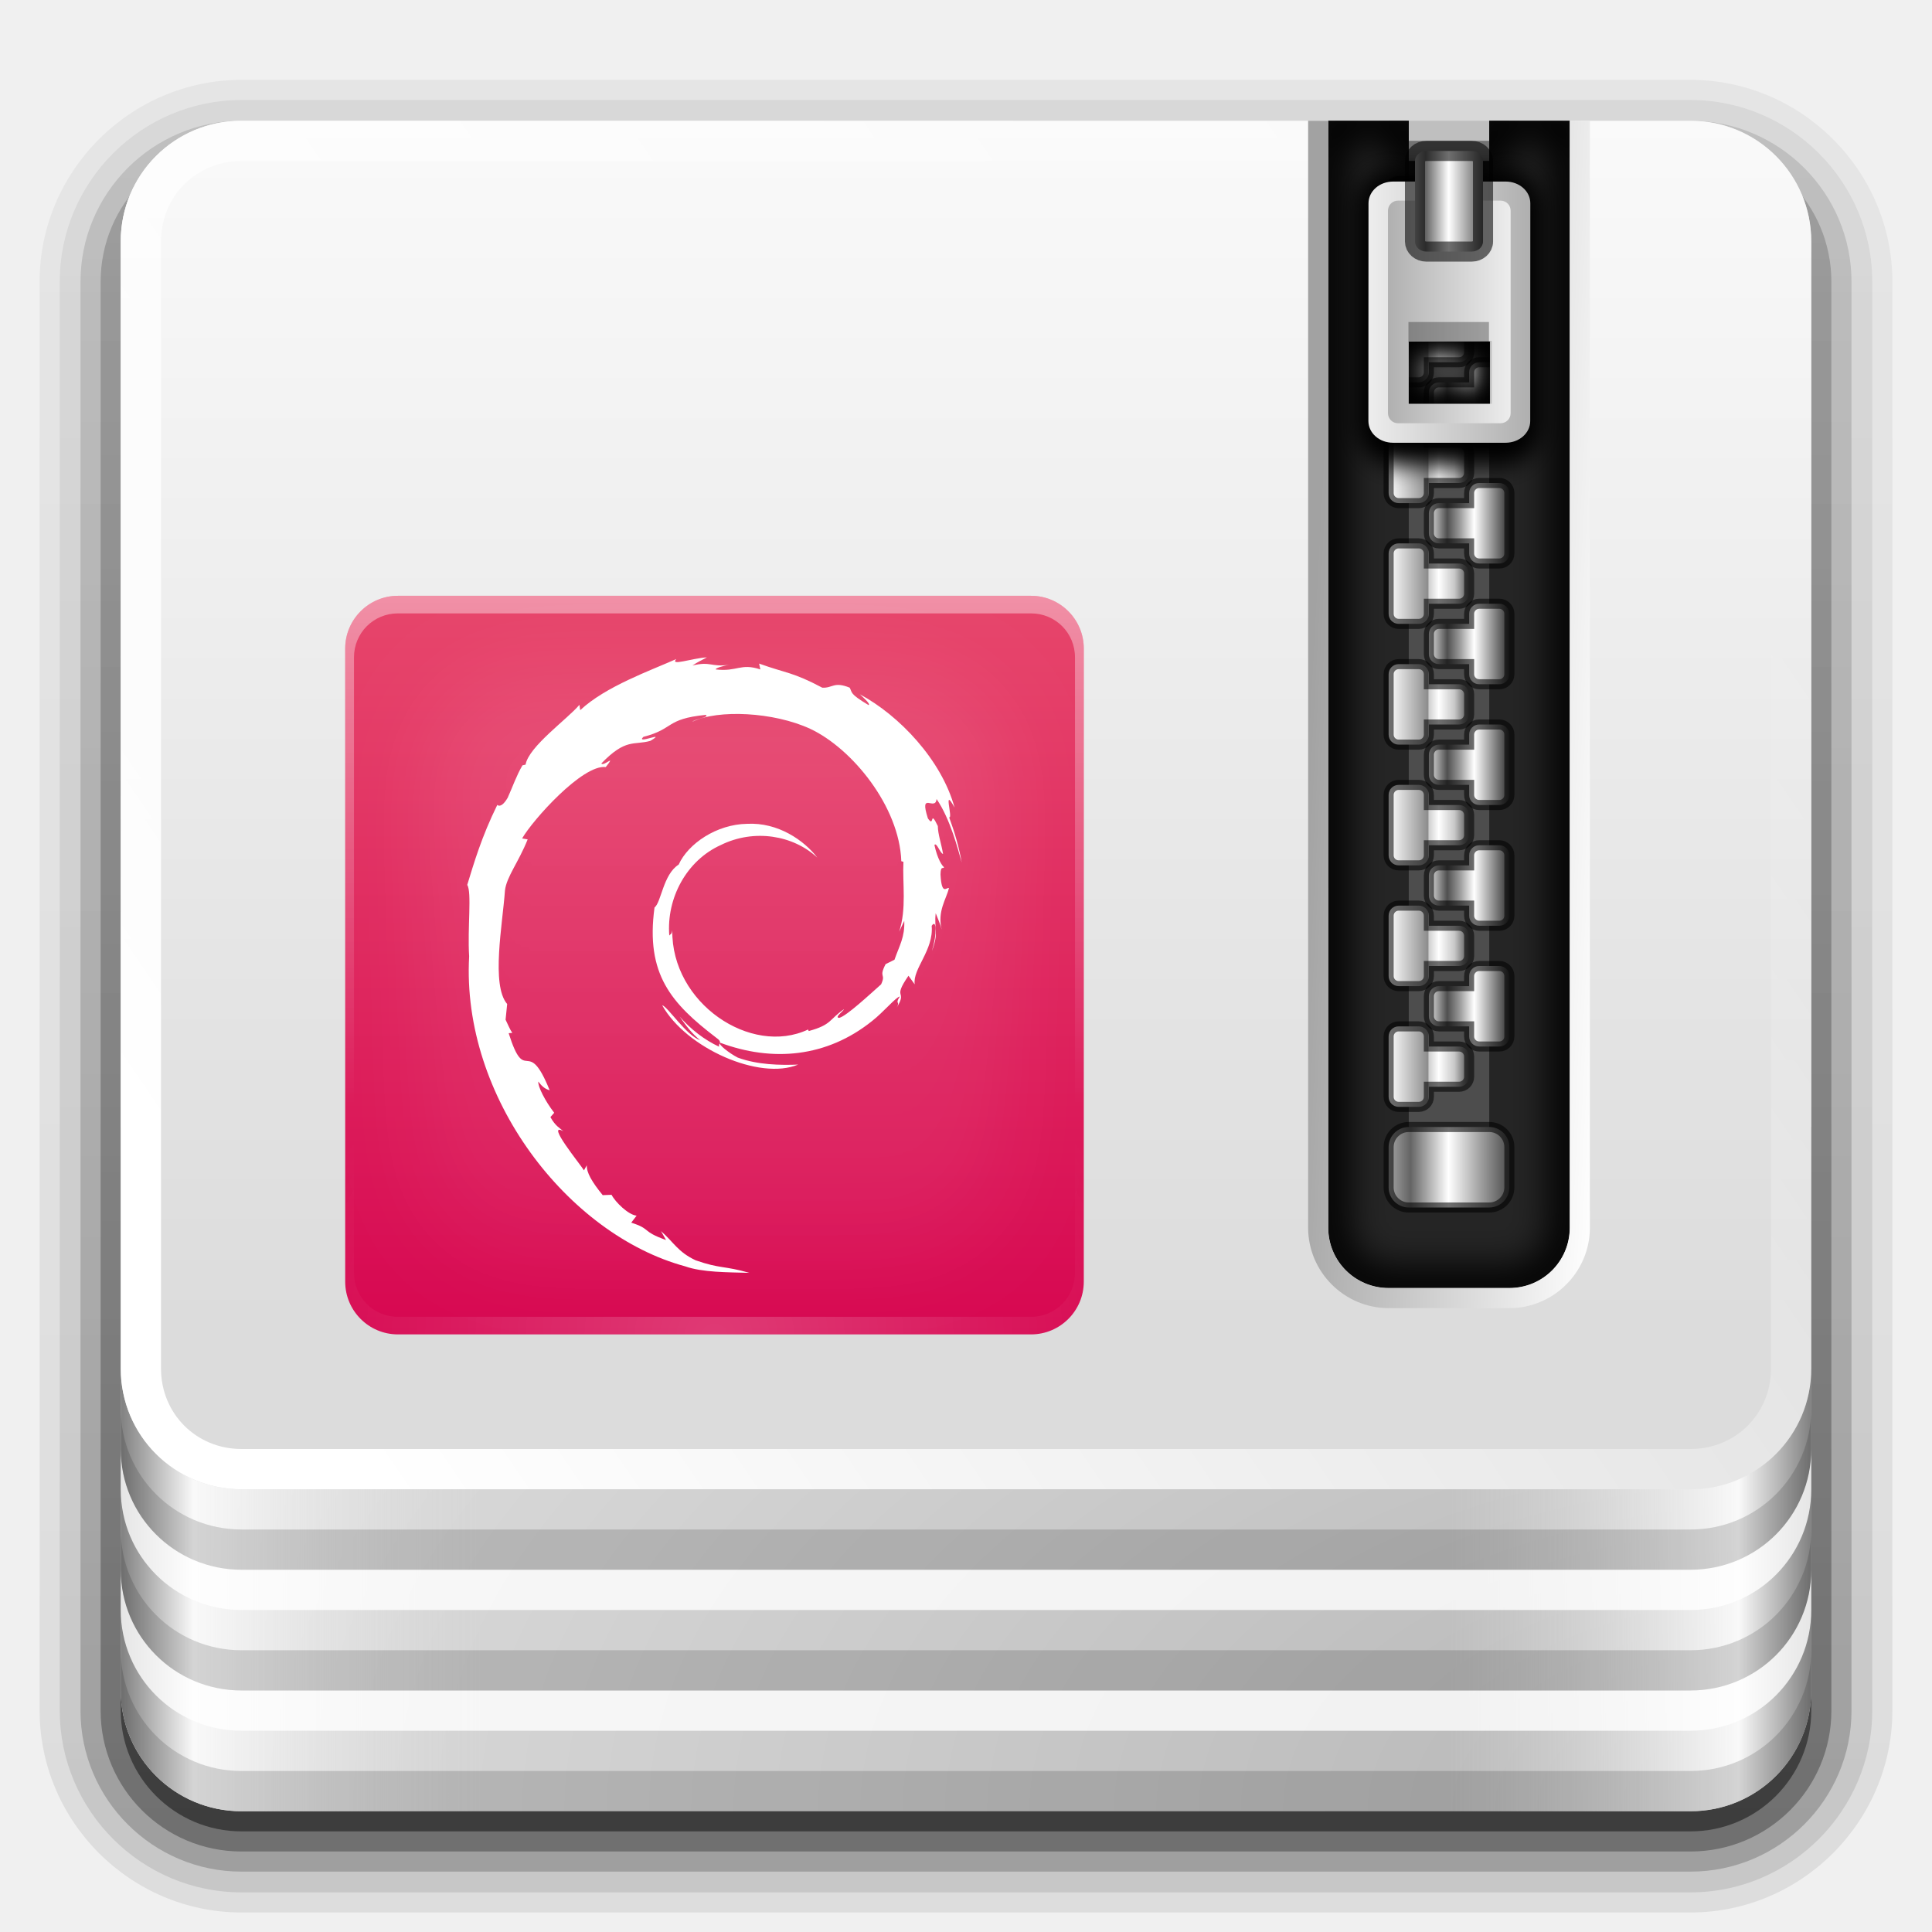
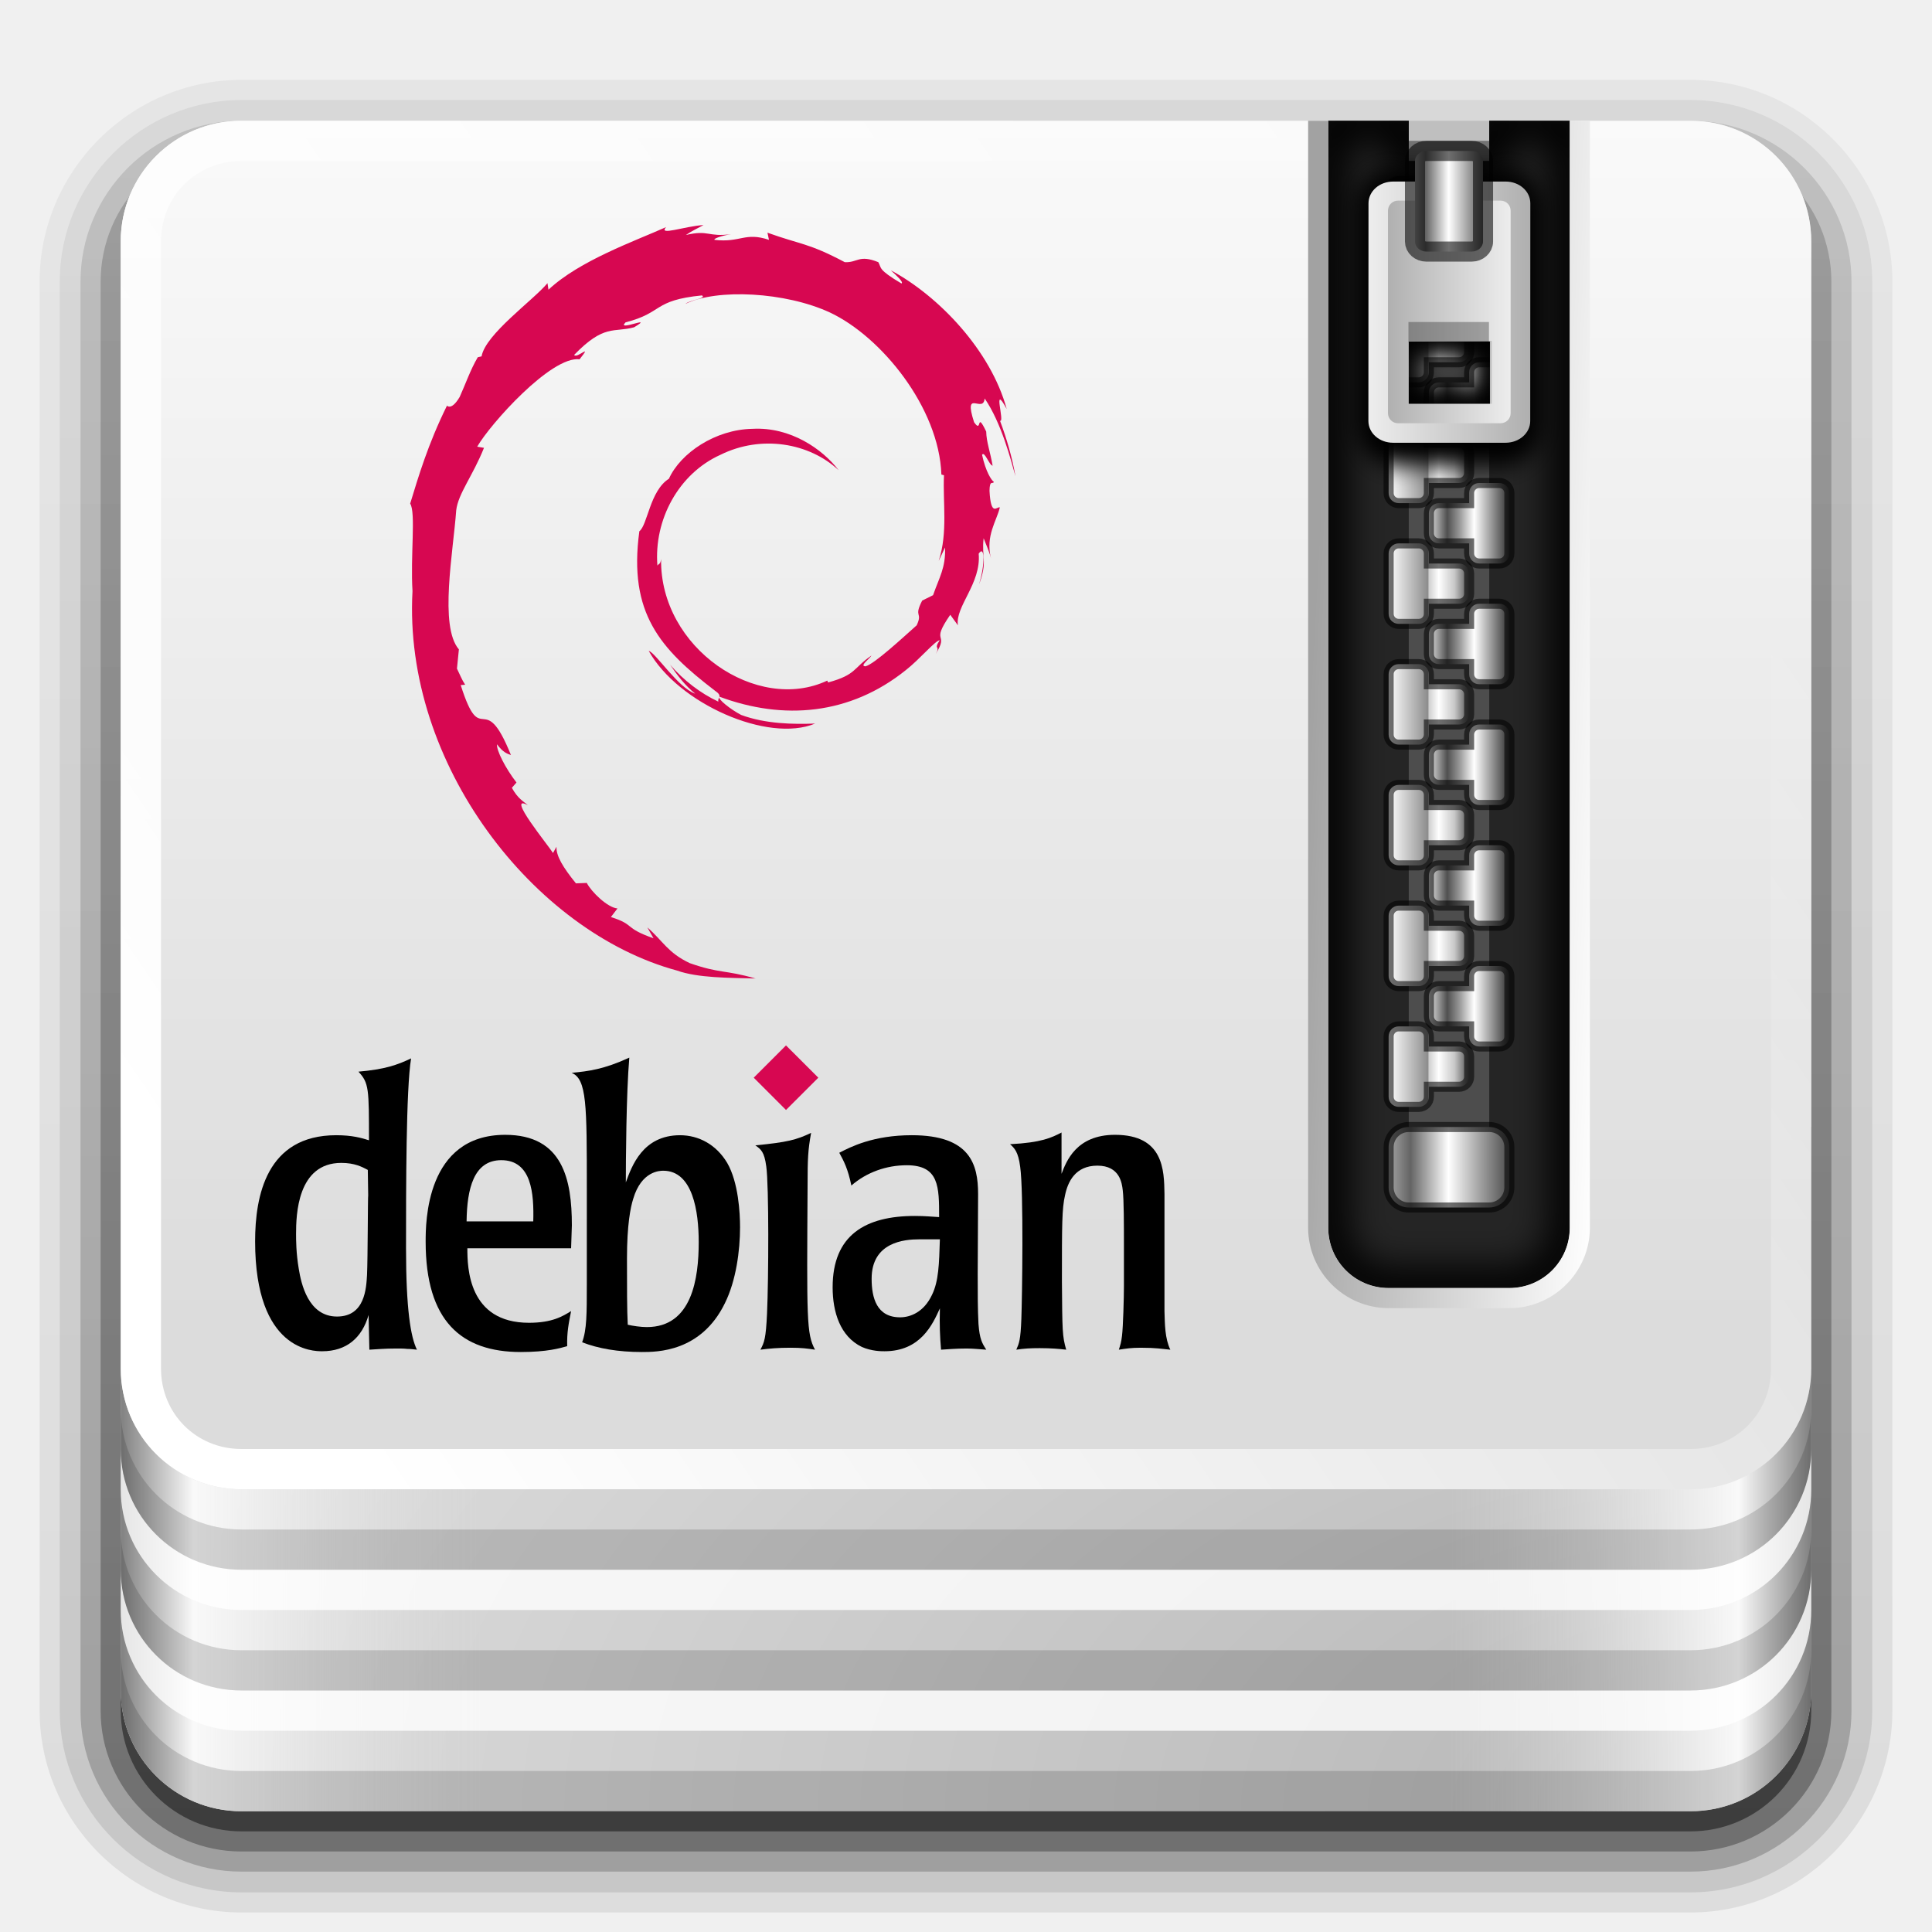
<svg xmlns="http://www.w3.org/2000/svg" xmlns:xlink="http://www.w3.org/1999/xlink" style="display:inline" id="svg2408" height="96" width="96" version="1.0">
  <defs id="defs2410">
    <linearGradient id="linearGradient3604">
      <stop offset="0" style="stop-color:#2f2f2f;stop-opacity:1" id="stop3606" />
      <stop offset="0.437" style="stop-color:#ffffff;stop-opacity:1" id="stop3608" />
      <stop offset="0.621" style="stop-color:#979797;stop-opacity:1" id="stop3610" />
      <stop offset="0.772" style="stop-color:#505050;stop-opacity:1" id="stop3612" />
      <stop offset="1" style="stop-color:#e6e6e6;stop-opacity:1" id="stop3614" />
    </linearGradient>
    <linearGradient id="linearGradient3435">
      <stop offset="0" style="stop-color:#ededed;stop-opacity:1" id="stop3437" />
      <stop offset="1" style="stop-color:#b0b0b0;stop-opacity:1" id="stop3439" />
    </linearGradient>
    <linearGradient id="linearGradient3387">
      <stop offset="0" style="stop-color:#a2a2a2;stop-opacity:1" id="stop3389" />
      <stop offset="1" style="stop-color:#ffffff;stop-opacity:1" id="stop3391" />
    </linearGradient>
    <linearGradient id="linearGradient3354">
      <stop offset="0" style="stop-color:#b4b4b4;stop-opacity:1" id="stop3356" />
      <stop offset="0.205" style="stop-color:#646464;stop-opacity:1" id="stop3362" />
      <stop offset="0.496" style="stop-color:#ffffff;stop-opacity:1" id="stop3364" />
      <stop offset="1" style="stop-color:#3c3c3c;stop-opacity:1" id="stop3358" />
    </linearGradient>
    <linearGradient id="linearGradient3290">
      <stop offset="0" style="stop-color:#ffffff;stop-opacity:1" id="stop3292" />
      <stop offset="0.49" style="stop-color:#8c8c8c;stop-opacity:1" id="stop3304" />
      <stop offset="0.5" style="stop-color:#cfcfcf;stop-opacity:1" id="stop3306" />
      <stop offset="0.623" style="stop-color:#ffffff;stop-opacity:1" id="stop3298" />
      <stop offset="0.817" style="stop-color:#c8c8c8;stop-opacity:1" id="stop3300" />
      <stop offset="1" style="stop-color:#505050;stop-opacity:1" id="stop3294" />
    </linearGradient>
    <linearGradient id="linearGradient3236">
      <stop offset="0" style="stop-color:#818181;stop-opacity:1" id="stop3238" />
      <stop offset="0.2" style="stop-color:#f9f9f9;stop-opacity:1" id="stop3242" />
      <stop offset="1" style="stop-color:#dcdcdc;stop-opacity:0" id="stop3240" />
    </linearGradient>
    <linearGradient id="linearGradient3199">
      <stop offset="0" style="stop-color:#dcdcdc;stop-opacity:1" id="stop3201" />
      <stop offset="1" style="stop-color:#fafafa;stop-opacity:1" id="stop3203" />
    </linearGradient>
    <linearGradient gradientTransform="scale(1.005865,0.994169)" gradientUnits="userSpaceOnUse" id="ButtonShadow" y2="7.017" x2="45.448" y1="92.54" x1="45.448">
      <stop offset="0" style="stop-color:#000000;stop-opacity:1" id="stop3750" />
      <stop offset="1" style="stop-color:#000000;stop-opacity:0.588" id="stop3752" />
    </linearGradient>
    <linearGradient id="linearGradient3737">
      <stop offset="0" style="stop-color:#ffffff;stop-opacity:1" id="stop3739" />
      <stop offset="1" style="stop-color:#ffffff;stop-opacity:0" id="stop3741" />
    </linearGradient>
    <linearGradient id="linearGradient3700">
      <stop offset="0" style="stop-color:#b4b4b4;stop-opacity:1" id="stop3702" />
      <stop offset="1" style="stop-color:#dcdcdc;stop-opacity:1" id="stop3704" />
    </linearGradient>
    <filter id="filter3174" color-interpolation-filters="sRGB">
      <feGaussianBlur stdDeviation="1.71" id="feGaussianBlur3176" />
    </filter>
    <linearGradient gradientUnits="userSpaceOnUse" xlink:href="#linearGradient3737" id="linearGradient3220" y2="27.429" x2="87.5" y1="74" x1="19.036" />
    <linearGradient gradientUnits="userSpaceOnUse" xlink:href="#linearGradient3236" id="linearGradient3234" y2="73" x2="24" y1="73" x1="6" />
    <linearGradient gradientTransform="matrix(-1,0,0,1,96,0)" gradientUnits="userSpaceOnUse" xlink:href="#linearGradient3236" id="linearGradient3246" y2="73" x2="24" y1="73" x1="6" />
    <linearGradient gradientUnits="userSpaceOnUse" xlink:href="#linearGradient3199" id="linearGradient3223" y2="5.833" x2="38.748" y1="65.59" x1="38.748" />
    <radialGradient gradientTransform="matrix(0,-1.085034,2,0,-90,187.6531)" gradientUnits="userSpaceOnUse" xlink:href="#linearGradient3700" id="radialGradient3229" fy="90" fx="90" r="42" cy="90" cx="90" />
    <clipPath id="clipPath3235">
      <path style="fill:#ffffff;fill-opacity:1;fill-rule:nonzero;stroke:none" id="path3237" d="m 66,6 0,55 c 0,1.662 1.338,3 3,3 l 6,0 c 1.662,0 3,-1.338 3,-3 l 0,-55 -4,0 0,2 -4,0 0,-2 -4,0 z" />
    </clipPath>
    <filter id="filter3243" color-interpolation-filters="sRGB" height="1.073" width="1.332" y="-0.037" x="-0.166">
      <feGaussianBlur stdDeviation="0.9" id="feGaussianBlur3245" />
    </filter>
    <linearGradient gradientTransform="translate(0,-1)" gradientUnits="userSpaceOnUse" xlink:href="#linearGradient3354" id="linearGradient3360" y2="59" x2="75.25" y1="59" x1="68.75" />
    <linearGradient gradientTransform="translate(0,-1)" gradientUnits="userSpaceOnUse" xlink:href="#linearGradient3290" id="linearGradient3372" y2="54" x2="73" y1="54" x1="69" />
    <linearGradient gradientUnits="userSpaceOnUse" xlink:href="#linearGradient3387" id="linearGradient3393" y2="65" x2="79" y1="64.163" x1="63.485" />
    <filter id="filter3429" color-interpolation-filters="sRGB" height="1.191" width="1.324" y="-0.095" x="-0.162">
      <feGaussianBlur stdDeviation="0.536" id="feGaussianBlur3431" />
    </filter>
    <linearGradient gradientTransform="matrix(-1,0,0,1,144.0312,-2)" gradientUnits="userSpaceOnUse" xlink:href="#linearGradient3435" id="linearGradient3489" y2="17.5" x2="75.062" y1="17.5" x1="68.969" />
    <linearGradient gradientTransform="translate(0,-2)" gradientUnits="userSpaceOnUse" xlink:href="#linearGradient3435" id="linearGradient3516" y2="17.763" x2="75.971" y1="17.763" x1="68.029" />
    <linearGradient gradientTransform="matrix(1.126269,0,0,1,-7.401969,-49.5)" gradientUnits="userSpaceOnUse" xlink:href="#linearGradient3354" id="linearGradient3530" y2="59" x2="72.251" y1="59" x1="68.75" />
    <linearGradient gradientTransform="matrix(-1,0,0,1,144,-4)" gradientUnits="userSpaceOnUse" xlink:href="#linearGradient3604" id="linearGradient3602" y2="54" x2="73" y1="54" x1="69" />
    <linearGradient gradientTransform="matrix(1.005865,0,0,0.994169,100,0)" gradientUnits="userSpaceOnUse" id="ButtonShadow-0" y2="7.017" x2="45.448" y1="92.54" x1="45.448">
      <stop offset="0" style="stop-color:#000000;stop-opacity:1" id="stop3750-8" />
      <stop offset="1" style="stop-color:#000000;stop-opacity:0.588" id="stop3752-5" />
    </linearGradient>
    <linearGradient gradientTransform="matrix(1.02381,0,0,1.011905,-1.142857,-98.07143)" gradientUnits="userSpaceOnUse" xlink:href="#ButtonShadow-0" id="linearGradient3780" y2="90.239" x2="32.251" y1="6.132" x1="32.251" />
    <linearGradient gradientTransform="matrix(1.02381,0,0,1.011905,-1.142857,-98.07143)" gradientUnits="userSpaceOnUse" xlink:href="#ButtonShadow-0" id="linearGradient3772" y2="90.239" x2="32.251" y1="6.132" x1="32.251" />
    <linearGradient gradientTransform="matrix(1.02381,0,0,1.011905,-1.142857,-98.07143)" gradientUnits="userSpaceOnUse" xlink:href="#ButtonShadow-0" id="linearGradient3725" y2="90.239" x2="32.251" y1="6.132" x1="32.251" />
    <linearGradient gradientTransform="translate(0,-97)" gradientUnits="userSpaceOnUse" xlink:href="#ButtonShadow-0" id="linearGradient3721" y2="90.239" x2="32.251" y1="6.132" x1="32.251" />
    <linearGradient gradientTransform="matrix(1.02381,0,0,1.011905,-1.142857,-98.07143)" gradientUnits="userSpaceOnUse" xlink:href="#ButtonShadow-0" id="linearGradient3760" y2="90.239" x2="32.251" y1="6.132" x1="32.251" />
    <linearGradient gradientUnits="userSpaceOnUse" xlink:href="#linearGradient3737" id="linearGradient3613" y2="138.661" x2="48" y1="20.221" x1="48" />
    <clipPath id="clipPath3613">
      <rect style="fill:#ffffff;fill-opacity:1;fill-rule:nonzero;stroke:none" id="rect3615" y="6" x="6" ry="6" rx="6" height="84" width="84" />
    </clipPath>
    <filter id="filter3794" height="1.384" width="1.384" y="-0.192" x="-0.192" style="color-interpolation-filters:sRGB">
      <feGaussianBlur stdDeviation="5.28" id="feGaussianBlur3796" />
    </filter>
    <linearGradient gradientUnits="userSpaceOnUse" xlink:href="#linearGradient3700-7" id="linearGradient3617" y2="5.988" x2="48" y1="90" x1="48" />
    <linearGradient id="linearGradient3700-7">
      <stop offset="0" style="stop-color:#d70751;stop-opacity:1" id="stop3702-5" />
      <stop offset="1" style="stop-color:#e7466b;stop-opacity:1" id="stop3704-3" />
    </linearGradient>
    <linearGradient gradientUnits="userSpaceOnUse" xlink:href="#linearGradient3737" id="linearGradient3188" y2="63.893" x2="36.357" y1="6" x1="36.357" />
    <radialGradient gradientTransform="matrix(1.157313,0,0,0.9959077,-7.551021,0.1971319)" gradientUnits="userSpaceOnUse" xlink:href="#linearGradient3737" id="radialGradient3619" fy="90.172" fx="48" r="42" cy="90.172" cx="48" />
  </defs>
  <g style="display:none" id="layer2">
    <rect style="opacity:0.9;fill:url(#ButtonShadow);fill-opacity:1;fill-rule:nonzero;stroke:none;filter:url(#filter3174)" id="rect3745" y="7" x="5" ry="6" rx="6" height="85" width="86" />
  </g>
  <g style="display:inline" id="layer5">
    <path style="opacity:0.08;fill:url(#linearGradient3760);fill-opacity:1;fill-rule:nonzero;stroke:none;display:inline" id="path3786" transform="scale(1,-1)" d="m 12,-95.031 c -5.511,0 -10.031,4.52 -10.031,10.031 l 0,71 c 0,5.511 4.52,10.031 10.031,10.031 l 72,0 c 5.511,0 10.031,-4.52 10.031,-10.031 l 0,-71 c 0,-5.511 -4.52,-10.031 -10.031,-10.031 l -72,0 z" />
    <path style="opacity:0.1;fill:url(#linearGradient3780);fill-opacity:1;fill-rule:nonzero;stroke:none;display:inline" id="path3778" transform="scale(1,-1)" d="m 12,-94.031 c -4.972,0 -9.031,4.06 -9.031,9.031 l 0,71 c 0,4.972 4.06,9.031 9.031,9.031 l 72,0 c 4.972,0 9.031,-4.06 9.031,-9.031 l 0,-71 c 0,-4.972 -4.06,-9.031 -9.031,-9.031 l -72,0 z" />
    <path style="opacity:0.2;fill:url(#linearGradient3772);fill-opacity:1;fill-rule:nonzero;stroke:none;display:inline" id="path3770" transform="scale(1,-1)" d="m 12,-93 c -4.409,0 -8,3.591 -8,8 l 0,71 c 0,4.409 3.591,8 8,8 l 72,0 c 4.409,0 8,-3.591 8,-8 l 0,-71 c 0,-4.409 -3.591,-8 -8,-8 l -72,0 z" />
    <rect style="opacity:0.3;fill:url(#linearGradient3725);fill-opacity:1;fill-rule:nonzero;stroke:none;display:inline" id="rect3723" transform="scale(1,-1)" y="-92" x="5" ry="7" rx="7" height="85" width="86" />
    <rect style="opacity:0.45;fill:url(#linearGradient3721);fill-opacity:1;fill-rule:nonzero;stroke:none;display:inline" id="rect3716" transform="scale(1,-1)" y="-91" x="6" ry="6" rx="6" height="84" width="84" />
  </g>
  <g style="display:inline" id="layer1">
    <path style="fill:url(#radialGradient3229);fill-opacity:1;fill-rule:nonzero;stroke:none" id="rect2419" d="M 12,6 C 8.676,6 6,8.676 6,12 l 0,72 c 0,3.324 2.676,6 6,6 l 72,0 c 3.324,0 6,-2.676 6,-6 L 90,12 C 90,8.676 87.324,6 84,6 l -9,0 0,3 -6,0 0,-3 -57,0 z" />
    <path style="fill:url(#linearGradient3234);fill-opacity:1;fill-rule:nonzero;stroke:none" id="rect3222" d="m 6,56 0,28 c 0,3.324 2.676,6 6,6 l 12,0 0,-34 -18,0 z" />
    <path style="fill:url(#linearGradient3246);fill-opacity:1;fill-rule:nonzero;stroke:none" id="path3244" d="m 90,56 0,28 c 0,3.324 -2.676,6 -6,6 l -12,0 0,-34 18,0 z" />
    <path style="opacity:0.15;fill:#000000;fill-opacity:1;fill-rule:nonzero;stroke:none" id="rect2412" d="m 6,82 0,2 c 0,3.324 2.676,6 6,6 l 72,0 c 3.324,0 6,-2.676 6,-6 l 0,-2 c 0,3.324 -2.676,6 -6,6 L 12,88 C 8.676,88 6,85.324 6,82 z" />
    <path style="opacity:0.8;fill:#ffffff;fill-opacity:1;fill-rule:nonzero;stroke:none" id="path3187" d="m 6,78 0,2 c 0,3.324 2.676,6 6,6 l 72,0 c 3.324,0 6,-2.676 6,-6 l 0,-2 c 0,3.324 -2.676,6 -6,6 L 12,84 C 8.676,84 6,81.324 6,78 z" />
    <path style="opacity:0.15;fill:#000000;fill-opacity:1;fill-rule:nonzero;stroke:none" id="path3189" d="m 6,76 0,2 c 0,3.324 2.676,6 6,6 l 72,0 c 3.324,0 6,-2.676 6,-6 l 0,-2 c 0,3.324 -2.676,6 -6,6 L 12,82 C 8.676,82 6,79.324 6,76 z" />
    <path style="opacity:0.8;fill:#ffffff;fill-opacity:1;fill-rule:nonzero;stroke:none" id="path3191" d="m 6,72 0,2 c 0,3.324 2.676,6 6,6 l 72,0 c 3.324,0 6,-2.676 6,-6 l 0,-2 c 0,3.324 -2.676,6 -6,6 L 12,78 C 8.676,78 6,75.324 6,72 z" />
    <path style="opacity:0.15;fill:#000000;fill-opacity:1;fill-rule:nonzero;stroke:none" id="path3193" d="m 6,70 0,2 c 0,3.324 2.676,6 6,6 l 72,0 c 3.324,0 6,-2.676 6,-6 l 0,-2 c 0,3.324 -2.676,6 -6,6 L 12,76 C 8.676,76 6,73.324 6,70 z" />
    <path style="fill:url(#linearGradient3223);fill-opacity:1;fill-rule:nonzero;stroke:none" id="rect3195" d="M 12,6 C 8.676,6 6,8.676 6,12 l 0,56 c 0,3.324 2.676,6 6,6 l 72,0 c 3.324,0 6,-2.676 6,-6 L 90,12 C 90,8.676 87.324,6 84,6 l -9,0 0,3 -6,0 0,-3 -57,0 z" />
    <path style="fill:url(#linearGradient3220);fill-opacity:1;fill-rule:nonzero;stroke:none" id="rect3207" d="M 12,6 C 8.676,6 6,8.676 6,12 l 0,56 c 0,3.324 2.676,6 6,6 l 72,0 c 3.324,0 6,-2.676 6,-6 L 90,12 C 90,8.676 87.324,6 84,6 l -9,0 0,2 9,0 c 2.246,0 4,1.754 4,4 l 0,56 c 0,2.246 -1.754,4 -4,4 L 12,72 C 9.754,72 8,70.246 8,68 L 8,12 C 8,9.754 9.754,8 12,8 L 69,8 69,6 12,6 z" />
  </g>
  <g id="layer3">
    <path style="fill:#252525;fill-opacity:1;fill-rule:nonzero;stroke:none" id="rect3201" d="m 66,6 0,55 c 0,1.662 1.338,3 3,3 l 6,0 c 1.662,0 3,-1.338 3,-3 l 0,-55 -4,0 0,2 -4,0 0,-2 -4,0 z" />
    <rect style="fill:#4d4d4d;fill-opacity:1;fill-rule:nonzero;stroke:none" id="rect3247" y="8" x="70" height="49" width="4" />
    <rect style="fill:url(#linearGradient3360);fill-opacity:1;fill-rule:nonzero;stroke:#000000;stroke-width:0.5;stroke-linecap:square;stroke-linejoin:miter;stroke-miterlimit:4;stroke-opacity:0.564;stroke-dasharray:none;stroke-dashoffset:0" id="rect3211" y="56" x="69" ry="1" rx="1" height="4" width="6" />
    <path style="fill:none;stroke:#000000;stroke-width:2;stroke-linecap:square;stroke-linejoin:miter;stroke-miterlimit:4;stroke-opacity:1;stroke-dasharray:none;stroke-dashoffset:0;filter:url(#filter3243)" id="path3231" clip-path="url(#clipPath3235)" d="m 66,6 0,55 c 0,1.662 1.338,3 3,3 l 6,0 c 1.662,0 3,-1.338 3,-3 l 0,-55 -4,0 0,2 -4,0 0,-2 -4,0 z" />
    <path style="fill:url(#linearGradient3372);fill-opacity:1;fill-rule:nonzero;stroke:#000000;stroke-width:0.5;stroke-linecap:square;stroke-linejoin:miter;stroke-miterlimit:4;stroke-opacity:0.564;stroke-dasharray:none;stroke-dashoffset:0" id="rect3249" d="M 69.5,51 C 69.23,51 69,51.218 69,51.5 l 0,3 c 0,0.282 0.23,0.5 0.5,0.5 l 1,0 c 0.27,0 0.5,-0.218 0.5,-0.5 l 0,-0.5 1.5,0 c 0.277,0 0.5,-0.223 0.5,-0.5 l 0,-1 C 73,52.223 72.777,52 72.5,52 L 71,52 71,51.5 C 71,51.218 70.77,51 70.5,51 l -1,0 z" />
    <use xlink:href="#rect3249" height="96" width="96" y="0" x="0" id="use3308" transform="translate(0,-6)" />
    <use xlink:href="#use3308" height="96" width="96" y="0" x="0" id="use3310" transform="translate(0,-6)" />
    <use xlink:href="#use3310" height="96" width="96" y="0" x="0" id="use3312" transform="translate(0,-6)" />
    <use xlink:href="#use3312" height="96" width="96" y="0" x="0" id="use3314" transform="translate(0,-6)" />
    <use xlink:href="#use3314" height="96" width="96" y="0" x="0" id="use3316" transform="translate(0,-6)" />
    <use xlink:href="#use3316" height="96" width="96" y="0" x="0" id="use3318" transform="translate(0,-6)" />
    <use xlink:href="#use3318" height="96" width="96" y="0" x="0" id="use3320" transform="translate(0,-6)" />
    <path style="fill:url(#linearGradient3602);fill-opacity:1;fill-rule:nonzero;stroke:#000000;stroke-width:0.5;stroke-linecap:square;stroke-linejoin:miter;stroke-miterlimit:4;stroke-opacity:0.564;stroke-dasharray:none;stroke-dashoffset:0" id="path3322" d="m 74.5,48 c 0.27,0 0.5,0.218 0.5,0.5 l 0,3 c 0,0.282 -0.23,0.5 -0.5,0.5 l -1,0 C 73.23,52 73,51.782 73,51.5 L 73,51 71.5,51 C 71.223,51 71,50.777 71,50.5 l 0,-1 C 71,49.223 71.223,49 71.5,49 l 1.5,0 0,-0.5 C 73,48.218 73.23,48 73.5,48 l 1,0 z" />
    <use xlink:href="#path3322" height="96" width="96" y="0" x="0" id="use3340" transform="translate(0,-6)" />
    <use xlink:href="#use3340" height="96" width="96" y="0" x="0" id="use3342" transform="translate(0,-6)" />
    <use xlink:href="#use3342" height="96" width="96" y="0" x="0" id="use3344" transform="translate(0,-6)" />
    <use xlink:href="#use3344" height="96" width="96" y="0" x="0" id="use3346" transform="translate(0,-6)" />
    <use xlink:href="#use3346" height="96" width="96" y="0" x="0" id="use3348" transform="translate(0,-6)" />
    <use xlink:href="#use3348" height="96" width="96" y="0" x="0" id="use3350" transform="translate(0,-6)" />
    <path style="fill:url(#linearGradient3393);fill-opacity:1;fill-rule:nonzero;stroke:none" id="path3376" d="m 65,6 0,55 c 0,2.202 1.798,4 4,4 l 6,0 c 2.202,0 4,-1.798 4,-4 l 0,-55 -1,0 0,55 c 0,1.662 -1.338,3 -3,3 l -6,0 c -1.662,0 -3,-1.338 -3,-3 L 66,6 65,6 z" />
    <path style="fill:#000000;fill-opacity:1;fill-rule:nonzero;stroke:#000000;stroke-width:0.5;stroke-linecap:square;stroke-linejoin:miter;stroke-miterlimit:4;stroke-opacity:0.564;stroke-dasharray:none;stroke-dashoffset:0;filter:url(#filter3429)" id="path3433" transform="translate(0,-2)" d="m 69.5,10.531 c -1.028,0 -1.969,0.765 -1.969,1.812 l 0,10.812 C 67.531,24.204 68.449,25 69.5,25 l 5,0 c 1.051,0 1.969,-0.796 1.969,-1.844 l 0,-10.812 c -3e-6,-1.047 -0.941,-1.812 -1.969,-1.812 l -5,0 z m 1.062,9.062 2.875,0 0,1.75 -2.875,0 0,-1.75 z" />
    <path style="fill:url(#linearGradient3516);fill-opacity:1;fill-rule:nonzero;stroke:none" id="rect3403" d="M 69.229,9.021 C 68.542,9.021 68,9.504 68,10.103 l -0.005,10.815 C 67.995,21.518 68.537,22 69.224,22 l 5.583,0 c 0.687,0 1.229,-0.482 1.229,-1.082 l 0.005,-10.815 c 0,-0.599 -0.542,-1.082 -1.229,-1.082 l -5.583,0 z m 0.704,7.95 4.101,0 0,3.118 -4.101,0 0,-3.118 z" />
    <path style="fill:url(#linearGradient3489);fill-opacity:1;fill-rule:nonzero;stroke:none" id="rect3470" d="m 74.562,9.969 c 0.277,0 0.5,0.223 0.5,0.5 l 0,10.062 c 0,0.277 -0.223,0.5 -0.5,0.5 l -5.094,0 c -0.277,0 -0.5,-0.223 -0.5,-0.5 l 0,-10.062 c 0,-0.277 0.223,-0.5 0.5,-0.5 l 5.094,0 z m -0.438,6.969 -4.125,0 0,3.125 4.125,0 0,-3.125 z" />
    <rect style="fill:url(#linearGradient3530);fill-opacity:1;fill-rule:nonzero;stroke:#000000;stroke-width:1;stroke-linecap:square;stroke-linejoin:miter;stroke-miterlimit:4;stroke-opacity:0.564;stroke-dasharray:none;stroke-dashoffset:0" id="rect3399" y="7.5" x="70.311" ry="0.5" rx="0.563" height="5" width="3.379" />
    <rect style="opacity:0.3;fill:#000000;fill-opacity:1;fill-rule:nonzero;stroke:none" id="rect3518" y="16" x="69.985" height="1" width="4" />
  </g>
-   <g id="layer1-5" transform="matrix(0.4369048,0,0,0.4369048,14.53111,26.98365)">
-     <rect style="fill:url(#linearGradient3617);fill-opacity:1;fill-rule:nonzero;stroke:none" id="rect2419-6" y="6" x="6" ry="6" rx="6" height="84" width="84" />
-     <path style="opacity:0.4;fill:url(#linearGradient3188);fill-opacity:1;fill-rule:nonzero;stroke:none" id="rect3728" d="M 12,6 C 8.676,6 6,8.676 6,12 l 0,2 0,68 0,2 c 0,0.335 0.041,0.651 0.094,0.969 0.049,0.296 0.097,0.597 0.188,0.875 0.01,0.03 0.021,0.064 0.031,0.094 0.099,0.288 0.235,0.547 0.375,0.812 0.145,0.274 0.316,0.536 0.5,0.781 0.184,0.246 0.374,0.473 0.594,0.688 0.44,0.428 0.943,0.815 1.5,1.094 0.279,0.14 0.573,0.247 0.875,0.344 -0.256,-0.1 -0.487,-0.236 -0.719,-0.375 -0.007,-0.004 -0.024,0.004 -0.031,0 -0.032,-0.019 -0.062,-0.043 -0.094,-0.062 -0.12,-0.077 -0.231,-0.164 -0.344,-0.25 -0.106,-0.081 -0.213,-0.161 -0.312,-0.25 C 8.478,88.557 8.309,88.373 8.156,88.188 8.049,88.057 7.938,87.922 7.844,87.781 7.819,87.743 7.805,87.695 7.781,87.656 7.716,87.553 7.651,87.452 7.594,87.344 7.493,87.149 7.388,86.928 7.312,86.719 7.305,86.697 7.289,86.678 7.281,86.656 7.249,86.564 7.245,86.469 7.219,86.375 7.188,86.268 7.148,86.172 7.125,86.062 7.052,85.721 7,85.364 7,85 L 7,83 7,15 7,13 C 7,10.218 9.218,8 12,8 l 2,0 68,0 2,0 c 2.782,0 5,2.218 5,5 l 0,2 0,68 0,2 c 0,0.364 -0.052,0.721 -0.125,1.062 -0.044,0.207 -0.088,0.398 -0.156,0.594 -0.008,0.022 -0.023,0.041 -0.031,0.062 -0.063,0.174 -0.138,0.367 -0.219,0.531 -0.042,0.083 -0.079,0.17 -0.125,0.25 -0.055,0.097 -0.127,0.188 -0.188,0.281 -0.094,0.141 -0.205,0.276 -0.312,0.406 -0.143,0.174 -0.303,0.347 -0.469,0.5 -0.011,0.01 -0.02,0.021 -0.031,0.031 -0.138,0.126 -0.285,0.234 -0.438,0.344 -0.103,0.073 -0.204,0.153 -0.312,0.219 -0.007,0.004 -0.024,-0.004 -0.031,0 -0.232,0.139 -0.463,0.275 -0.719,0.375 0.302,-0.097 0.596,-0.204 0.875,-0.344 0.557,-0.279 1.06,-0.666 1.5,-1.094 0.22,-0.214 0.409,-0.442 0.594,-0.688 0.184,-0.246 0.355,-0.508 0.5,-0.781 0.14,-0.265 0.276,-0.525 0.375,-0.812 0.01,-0.031 0.021,-0.063 0.031,-0.094 0.09,-0.278 0.139,-0.579 0.188,-0.875 C 89.959,84.651 90,84.335 90,84 l 0,-2 0,-68 0,-2 C 90,8.676 87.324,6 84,6 L 12,6 Z" />
-     <path style="opacity:0.2;fill:url(#radialGradient3619);fill-opacity:1;fill-rule:nonzero;stroke:none" id="path3615" d="M 12,90 C 8.676,90 6,87.324 6,84 L 6,82 6,14 6,12 c 0,-0.335 0.041,-0.651 0.094,-0.969 0.049,-0.296 0.097,-0.597 0.188,-0.875 C 6.291,10.126 6.302,10.093 6.312,10.062 6.411,9.775 6.547,9.515 6.688,9.25 6.832,8.976 7.003,8.714 7.188,8.469 7.372,8.223 7.561,7.995 7.781,7.781 8.221,7.353 8.724,6.967 9.281,6.688 9.56,6.548 9.855,6.441 10.156,6.344 9.9,6.444 9.67,6.58 9.438,6.719 c -0.007,0.004 -0.024,-0.004 -0.031,0 -0.032,0.019 -0.062,0.043 -0.094,0.062 -0.12,0.077 -0.231,0.164 -0.344,0.25 -0.106,0.081 -0.213,0.161 -0.312,0.25 C 8.478,7.443 8.309,7.627 8.156,7.812 8.049,7.943 7.938,8.078 7.844,8.219 7.819,8.257 7.805,8.305 7.781,8.344 7.716,8.447 7.651,8.548 7.594,8.656 7.493,8.851 7.388,9.072 7.312,9.281 7.305,9.303 7.289,9.322 7.281,9.344 7.249,9.436 7.245,9.531 7.219,9.625 7.188,9.732 7.148,9.828 7.125,9.938 7.052,10.279 7,10.636 7,11 l 0,2 0,68 0,2 c 0,2.782 2.218,5 5,5 l 2,0 68,0 2,0 c 2.782,0 5,-2.218 5,-5 l 0,-2 0,-68 0,-2 C 89,10.636 88.948,10.279 88.875,9.938 88.831,9.731 88.787,9.54 88.719,9.344 88.711,9.322 88.695,9.303 88.688,9.281 88.625,9.108 88.549,8.914 88.469,8.75 88.427,8.667 88.39,8.58 88.344,8.5 88.289,8.403 88.217,8.312 88.156,8.219 88.062,8.078 87.951,7.943 87.844,7.812 87.701,7.638 87.541,7.466 87.375,7.312 87.364,7.302 87.355,7.291 87.344,7.281 87.205,7.156 87.059,7.047 86.906,6.938 86.804,6.864 86.702,6.784 86.594,6.719 c -0.007,-0.004 -0.024,0.004 -0.031,0 -0.232,-0.139 -0.463,-0.275 -0.719,-0.375 0.302,0.097 0.596,0.204 0.875,0.344 0.557,0.279 1.06,0.666 1.5,1.094 0.22,0.214 0.409,0.442 0.594,0.688 0.184,0.246 0.355,0.508 0.5,0.781 0.14,0.265 0.276,0.525 0.375,0.812 0.01,0.031 0.021,0.063 0.031,0.094 0.09,0.278 0.139,0.579 0.188,0.875 C 89.959,11.349 90,11.665 90,12 l 0,2 0,68 0,2 c 0,3.324 -2.676,6 -6,6 l -72,0 z" />
-     <path style="display:inline;fill:#ffffff" id="path2536" d="m 69.584,42.96 c 0.07,1.889 -0.551,2.807 -1.113,4.43 l -1.011,0.503 c -0.826,1.606 0.082,1.019 -0.51,2.296 -1.292,1.147 -3.914,3.588 -4.753,3.811 -0.614,-0.013 0.415,-0.724 0.55,-1.001 -1.727,1.185 -1.386,1.779 -4.028,2.501 l -0.077,-0.173 c -6.512,3.065 -15.56,-3.008 -15.441,-11.292 -0.069,0.525 -0.198,0.394 -0.342,0.605 -0.336,-4.262 1.969,-8.542 5.856,-10.293 3.802,-1.881 8.259,-1.11 10.98,1.43 -1.495,-1.959 -4.473,-4.036 -7.999,-3.844 -3.456,0.056 -6.691,2.252 -7.77,4.638 -1.77,1.114 -1.976,4.297 -2.747,4.88 -1.039,7.63 1.952,10.926 7.013,14.804 0.794,0.536 0.224,0.618 0.33,1.027 -1.681,-0.786 -3.219,-1.975 -4.486,-3.43 0.672,0.983 1.397,1.938 2.334,2.689 -1.586,-0.536 -3.704,-3.841 -4.321,-3.975 2.732,4.893 11.084,8.58 15.46,6.75 -2.025,0.075 -4.596,0.041 -6.87,-0.799 -0.958,-0.492 -2.255,-1.509 -2.023,-1.699 5.97,2.229 12.135,1.687 17.3,-2.453 1.315,-1.024 2.75,-2.765 3.166,-2.789 -0.625,0.94 0.107,0.452 -0.373,1.281 1.307,-2.112 -0.57,-0.86 1.353,-3.646 l 0.71,0.977 c -0.266,-1.754 2.177,-3.882 1.929,-6.655 0.561,-0.847 0.625,0.913 0.03,2.863 0.825,-2.163 0.218,-2.511 0.429,-4.297 0.228,0.6 0.53,1.238 0.684,1.872 -0.538,-2.091 0.55,-3.52 0.82,-4.736 -0.267,-0.117 -0.829,0.924 -0.959,-1.545 0.02,-1.073 0.299,-0.562 0.407,-0.826 -0.21,-0.121 -0.762,-0.944 -1.098,-2.521 0.242,-0.371 0.65,0.961 0.982,1.015 -0.213,-1.253 -0.58,-2.209 -0.596,-3.172 -0.969,-2.025 -0.343,0.271 -1.128,-0.869 -1.032,-3.216 0.855,-0.747 0.984,-2.207 1.562,2.263 2.453,5.774 2.863,7.227 -0.313,-1.772 -0.817,-3.49 -1.434,-5.151 0.476,0.201 -0.765,-3.646 0.618,-1.098 -1.477,-5.43 -6.315,-10.504 -10.768,-12.883 0.543,0.498 1.231,1.123 0.985,1.222 -2.216,-1.317 -1.826,-1.421 -2.144,-1.978 -1.802,-0.734 -1.922,0.06 -3.115,0.002 -3.401,-1.804 -4.056,-1.613 -7.186,-2.742 l 0.142,0.666 c -2.252,-0.751 -2.625,0.283 -5.058,0.002 -0.148,-0.115 0.78,-0.419 1.545,-0.529 -2.178,0.288 -2.076,-0.43 -4.208,0.079 0.525,-0.368 1.081,-0.613 1.641,-0.926 -1.775,0.108 -4.241,1.034 -3.48,0.191 -2.897,1.293 -8.042,3.108 -10.929,5.815 l -0.091,-0.607 c -1.323,1.588 -5.769,4.742 -6.123,6.801 l -0.354,0.082 c -0.687,1.166 -1.134,2.486 -1.679,3.685 -0.9,1.535 -1.32,0.591 -1.191,0.832 -1.771,3.59 -2.652,6.606 -3.411,9.081 0.541,0.809 0.013,4.872 0.217,8.124 -0.888,16.061 11.272,31.655 24.564,35.254 1.948,0.698 4.845,0.673 7.309,0.742 -2.907,-0.832 -3.282,-0.44 -6.115,-1.428 -2.043,-0.963 -2.49,-2.062 -3.938,-3.318 l 0.573,1.012 C 39.653,78.262 40.841,78.024 38.532,77.293 l 0.612,-0.798 c -0.92,-0.07 -2.437,-1.55 -2.851,-2.371 l -1.007,0.04 c -1.209,-1.49 -1.854,-2.567 -1.806,-3.401 l -0.325,0.58 c -0.368,-0.632 -4.449,-5.596 -2.332,-4.441 -0.393,-0.358 -0.916,-0.584 -1.483,-1.615 l 0.431,-0.492 c -1.017,-1.311 -1.875,-2.991 -1.809,-3.551 0.543,0.733 0.92,0.871 1.294,0.997 -2.573,-6.383 -2.718,-0.351 -4.665,-6.497 l 0.411,-0.033 c -0.315,-0.478 -0.508,-0.993 -0.761,-1.5 l 0.18,-1.786 c -1.851,-2.139 -0.518,-9.104 -0.249,-12.923 0.184,-1.553 1.546,-3.206 2.58,-5.799 l -0.63,-0.108 c 1.206,-2.102 6.881,-8.443 9.511,-8.118 1.274,-1.6 -0.253,-0.006 -0.503,-0.408 2.798,-2.895 3.678,-2.045 5.566,-2.567 2.035,-1.208 -1.747,0.472 -0.783,-0.46 3.52,-0.898 2.494,-2.044 7.086,-2.499 0.485,0.275 -1.123,0.425 -1.527,0.783 2.932,-1.435 9.279,-1.108 13.404,0.796 4.782,2.237 10.159,8.845 10.371,15.063 l 0.242,0.065 c -0.122,2.472 0.378,5.331 -0.49,7.956 l 0.587,-1.244" />
-   </g>
-   <g id="layer5-2" transform="matrix(0.4369048,0,0,0.4369048,14.53111,26.98365)">
-     <rect style="opacity:0.1;fill:url(#linearGradient3613);fill-opacity:1;fill-rule:nonzero;stroke:#ffffff;stroke-width:0.5;stroke-linecap:round;stroke-linejoin:miter;stroke-miterlimit:4;stroke-dasharray:none;stroke-dashoffset:0;stroke-opacity:1;filter:url(#filter3794)" id="rect3171" clip-path="url(#clipPath3613)" y="15" x="15" ry="12" rx="12" height="66" width="66" />
+   <path d="m 46.959,27.205 c 0.038,1.01 -0.295,1.501 -0.595,2.369 l -0.541,0.269 c -0.442,0.859 0.044,0.545 -0.273,1.228 -0.691,0.613 -2.093,1.919 -2.542,2.038 -0.328,-0.007 0.222,-0.387 0.294,-0.536 -0.924,0.634 -0.741,0.952 -2.154,1.338 l -0.041,-0.092 c -3.483,1.639 -8.322,-1.609 -8.258,-6.039 -0.037,0.281 -0.106,0.211 -0.183,0.324 -0.18,-2.279 1.053,-4.569 3.132,-5.505 2.033,-1.006 4.417,-0.594 5.873,0.765 -0.799,-1.048 -2.392,-2.159 -4.278,-2.056 -1.849,0.03 -3.578,1.205 -4.155,2.48 -0.947,0.596 -1.057,2.298 -1.469,2.61 -0.556,4.081 1.044,5.844 3.751,7.918 0.425,0.287 0.12,0.331 0.176,0.549 -0.899,-0.421 -1.722,-1.056 -2.399,-1.834 0.36,0.526 0.747,1.037 1.249,1.438 -0.848,-0.286 -1.981,-2.054 -2.311,-2.126 1.461,2.617 5.928,4.589 8.269,3.61 -1.083,0.04 -2.458,0.022 -3.674,-0.427 -0.512,-0.263 -1.206,-0.807 -1.082,-0.909 3.193,1.192 6.49,0.902 9.253,-1.312 0.703,-0.548 1.471,-1.479 1.693,-1.492 -0.334,0.503 0.057,0.242 -0.199,0.685 0.699,-1.129 -0.305,-0.46 0.723,-1.95 l 0.38,0.523 c -0.142,-0.938 1.165,-2.076 1.032,-3.559 0.3,-0.453 0.334,0.488 0.016,1.531 0.441,-1.157 0.117,-1.343 0.23,-2.298 0.122,0.321 0.284,0.662 0.366,1.001 -0.288,-1.119 0.294,-1.883 0.439,-2.533 -0.143,-0.063 -0.444,0.494 -0.513,-0.826 0.01,-0.574 0.16,-0.301 0.217,-0.442 -0.112,-0.065 -0.408,-0.505 -0.587,-1.348 0.129,-0.199 0.348,0.514 0.525,0.543 -0.114,-0.67 -0.31,-1.182 -0.319,-1.696 -0.518,-1.083 -0.184,0.145 -0.603,-0.465 -0.552,-1.72 0.457,-0.399 0.526,-1.18 0.835,1.211 1.312,3.088 1.531,3.865 -0.167,-0.948 -0.437,-1.867 -0.767,-2.755 0.255,0.107 -0.409,-1.95 0.331,-0.587 -0.79,-2.904 -3.378,-5.618 -5.759,-6.891 0.291,0.266 0.658,0.601 0.527,0.654 -1.185,-0.705 -0.977,-0.76 -1.147,-1.058 -0.964,-0.393 -1.028,0.032 -1.666,8.36e-4 -1.819,-0.965 -2.169,-0.863 -3.843,-1.466 l 0.076,0.356 c -1.205,-0.401 -1.404,0.151 -2.705,8.37e-4 -0.079,-0.061 0.417,-0.224 0.826,-0.283 -1.165,0.154 -1.111,-0.23 -2.25,0.042 0.281,-0.197 0.578,-0.328 0.878,-0.495 -0.95,0.058 -2.268,0.553 -1.861,0.102 -1.549,0.692 -4.301,1.662 -5.845,3.11 l -0.049,-0.324 c -0.707,0.849 -3.085,2.536 -3.275,3.637 l -0.189,0.044 c -0.368,0.623 -0.606,1.33 -0.898,1.971 -0.481,0.821 -0.706,0.316 -0.637,0.445 -0.947,1.92 -1.418,3.533 -1.824,4.857 0.289,0.433 0.007,2.606 0.116,4.345 -0.475,8.59 6.029,16.93 13.138,18.855 1.042,0.373 2.591,0.36 3.909,0.397 -1.555,-0.445 -1.755,-0.235 -3.271,-0.764 -1.093,-0.515 -1.332,-1.103 -2.106,-1.775 l 0.306,0.541 c -1.518,-0.537 -0.883,-0.665 -2.118,-1.056 l 0.327,-0.427 c -0.492,-0.038 -1.303,-0.829 -1.525,-1.268 l -0.539,0.021 c -0.646,-0.797 -0.991,-1.373 -0.966,-1.819 l -0.174,0.31 C 27.278,42.047 25.095,39.392 26.227,40.01 26.017,39.818 25.737,39.698 25.434,39.146 l 0.23,-0.263 c -0.544,-0.701 -1.003,-1.6 -0.968,-1.899 0.291,0.392 0.492,0.466 0.692,0.533 -1.376,-3.414 -1.453,-0.188 -2.495,-3.475 l 0.22,-0.018 c -0.169,-0.255 -0.272,-0.531 -0.407,-0.802 l 0.096,-0.955 c -0.99,-1.144 -0.277,-4.869 -0.133,-6.912 0.098,-0.83 0.827,-1.715 1.38,-3.102 l -0.337,-0.058 c 0.645,-1.124 3.68,-4.516 5.087,-4.342 0.681,-0.856 -0.135,-0.003 -0.269,-0.218 1.497,-1.548 1.967,-1.094 2.977,-1.373 1.088,-0.646 -0.935,0.253 -0.419,-0.246 1.883,-0.48 1.334,-1.093 3.79,-1.337 0.259,0.147 -0.601,0.227 -0.817,0.419 1.568,-0.768 4.963,-0.593 7.169,0.426 2.558,1.196 5.433,4.731 5.547,8.056 l 0.129,0.035 c -0.065,1.322 0.202,2.851 -0.262,4.255 l 0.314,-0.665" id="path2536" style="display:inline;fill:#d70751;stroke-width:0.5;stroke:none;stroke-opacity:1;stroke-miterlimit:4;stroke-dasharray:none" />
+   <g transform="matrix(0.4181418,0,0,0.4181418,12.67659,6.913489)" id="g2608" style="display:inline">
+     <path d="m 13.437,125.506 c -0.045,0.047 -0.045,7.506 -0.138,9.453 -0.092,1.574 -0.232,4.957 -3.568,4.957 -3.429,0 -4.263,-3.939 -4.541,-5.652 -0.324,-1.9 -0.324,-3.477 -0.324,-4.17 0,-2.225 0.139,-8.436 5.375,-8.436 1.576,0 2.456,0.465 3.151,0.834 z M 0,130.975 c 0,13.066 6.951,13.066 7.97,13.066 2.873,0 4.727,-1.576 5.514,-4.309 l 0.093,4.123 c 0.881,-0.047 1.761,-0.139 3.197,-0.139 0.51,0 0.926,0 1.298,0.047 0.371,0 0.741,0.045 1.158,0.092 -0.741,-1.482 -1.297,-4.818 -1.297,-12.049 0,-7.043 0,-18.951 0.602,-22.566 -1.667,0.789 -3.105,1.299 -6.256,1.576 1.251,1.344 1.251,2.039 1.251,8.154 -0.879,-0.277 -1.992,-0.602 -3.892,-0.602 C 1.344,118.369 0,125.598 0,130.975" id="path2550" />
+     <path d="m 25.13,128.609 c 0.047,-3.846 0.835,-7.275 4.124,-7.275 3.615,0 3.891,3.984 3.799,7.275 z m 12.51,0.465 c 0,-5.422 -1.065,-10.752 -7.923,-10.752 -9.452,0 -9.452,10.475 -9.452,12.697 0,9.406 4.216,13.113 11.306,13.113 3.149,0 4.68,-0.461 5.514,-0.695 -0.046,-1.668 0.185,-2.734 0.465,-4.17 -0.975,0.604 -2.226,1.391 -5.006,1.391 -7.229,0 -7.322,-6.582 -7.322,-8.852 H 37.55 l 0.09,-2.732" id="path2552" />
+     <path d="m 52.715,131.066 c 0,4.309 -0.787,10.102 -6.162,10.102 -0.742,0 -1.668,-0.141 -2.27,-0.279 -0.093,-1.668 -0.093,-4.541 -0.093,-7.877 0,-3.986 0.416,-6.068 0.742,-7.09 0.972,-3.289 3.15,-3.334 3.566,-3.334 3.522,0 4.217,4.865 4.217,8.478 z m -13.298,5.051 c 0,3.43 0,5.375 -0.556,6.857 1.9,0.742 4.262,1.158 7.09,1.158 1.807,0 7.043,0 9.869,-5.791 1.344,-2.688 1.807,-6.303 1.807,-9.037 0,-1.668 -0.186,-5.328 -1.529,-7.646 -1.296,-2.176 -3.382,-3.289 -5.605,-3.289 -4.449,0 -5.746,3.707 -6.44,5.607 0,-2.363 0.045,-10.611 0.415,-14.828 -3.011,1.391 -4.866,1.621 -6.857,1.807 1.807,0.74 1.807,3.801 1.807,13.764 v 11.398" id="path2554" />
+     <path d="m 66.535,143.855 c -0.928,-0.139 -1.578,-0.232 -2.922,-0.232 -1.48,0 -2.502,0.094 -3.566,0.232 0.463,-0.881 0.648,-1.299 0.787,-4.309 0.186,-4.125 0.232,-15.154 -0.092,-17.471 -0.232,-1.762 -0.648,-2.039 -1.297,-2.502 3.799,-0.371 4.865,-0.648 6.625,-1.482 -0.369,2.037 -0.418,3.059 -0.418,6.162 -0.091,15.989 -0.138,17.702 0.883,19.602" id="path2556" />
+     <path d="m 81.373,130.74 c -0.092,2.92 -0.139,4.959 -0.928,6.58 -0.973,2.086 -2.594,2.688 -3.799,2.688 -2.783,0 -3.383,-2.316 -3.383,-4.586 0,-4.355 3.893,-4.682 5.652,-4.682 z m -12.744,5.701 c 0,2.92 0.881,5.838 3.477,7.09 1.158,0.51 2.316,0.51 2.688,0.51 4.264,0 5.699,-3.152 6.58,-5.098 -0.047,2.039 0,3.289 0.139,4.912 0.834,-0.047 1.668,-0.139 3.059,-0.139 0.787,0 1.529,0.092 2.316,0.139 -0.51,-0.787 -0.787,-1.252 -0.928,-3.059 -0.092,-1.76 -0.092,-3.521 -0.092,-5.977 l 0.047,-9.453 c 0,-3.523 -0.928,-6.998 -7.879,-6.998 -4.586,0 -7.273,1.391 -8.617,2.086 0.557,1.02 1.02,1.898 1.436,3.893 1.809,-1.576 4.172,-2.41 6.58,-2.41 3.848,0 3.848,2.549 3.848,6.162 -0.881,-0.045 -1.623,-0.137 -2.875,-0.137 -5.887,10e-4 -9.779,2.268 -9.779,8.479" id="path2558" />
+     <path d="m 108.063,139.268 c 0.047,1.576 0.047,3.244 0.695,4.588 -1.021,-0.092 -1.623,-0.232 -3.521,-0.232 -1.113,0 -1.715,0.094 -2.596,0.232 0.184,-0.602 0.279,-0.834 0.371,-1.623 0.139,-1.064 0.232,-4.633 0.232,-5.885 v -5.004 c 0,-2.178 0,-5.33 -0.141,-6.441 -0.092,-0.787 -0.322,-2.918 -3.012,-2.918 -2.641,0 -3.521,1.945 -3.846,3.521 -0.369,1.621 -0.369,3.383 -0.369,10.24 0.045,5.932 0.045,6.486 0.508,8.109 -0.787,-0.092 -1.76,-0.184 -3.15,-0.184 -1.113,0 -1.854,0.045 -2.779,0.184 0.324,-0.742 0.51,-1.113 0.602,-3.707 0.094,-2.549 0.279,-15.061 -0.141,-18.025 -0.23,-1.809 -0.695,-2.225 -1.203,-2.688 3.754,-0.186 4.957,-0.789 6.117,-1.389 v 4.91 c 0.555,-1.438 1.713,-4.635 6.348,-4.635 5.793,0 5.838,4.217 5.885,6.996 v 13.951" id="path2560" />
+     <path d="m 66.926,111.533 -3.838,3.836 -3.836,-3.836 3.836,-3.836 3.838,3.836" id="path2562" style="fill:#d70751" />
  </g>
</svg>
